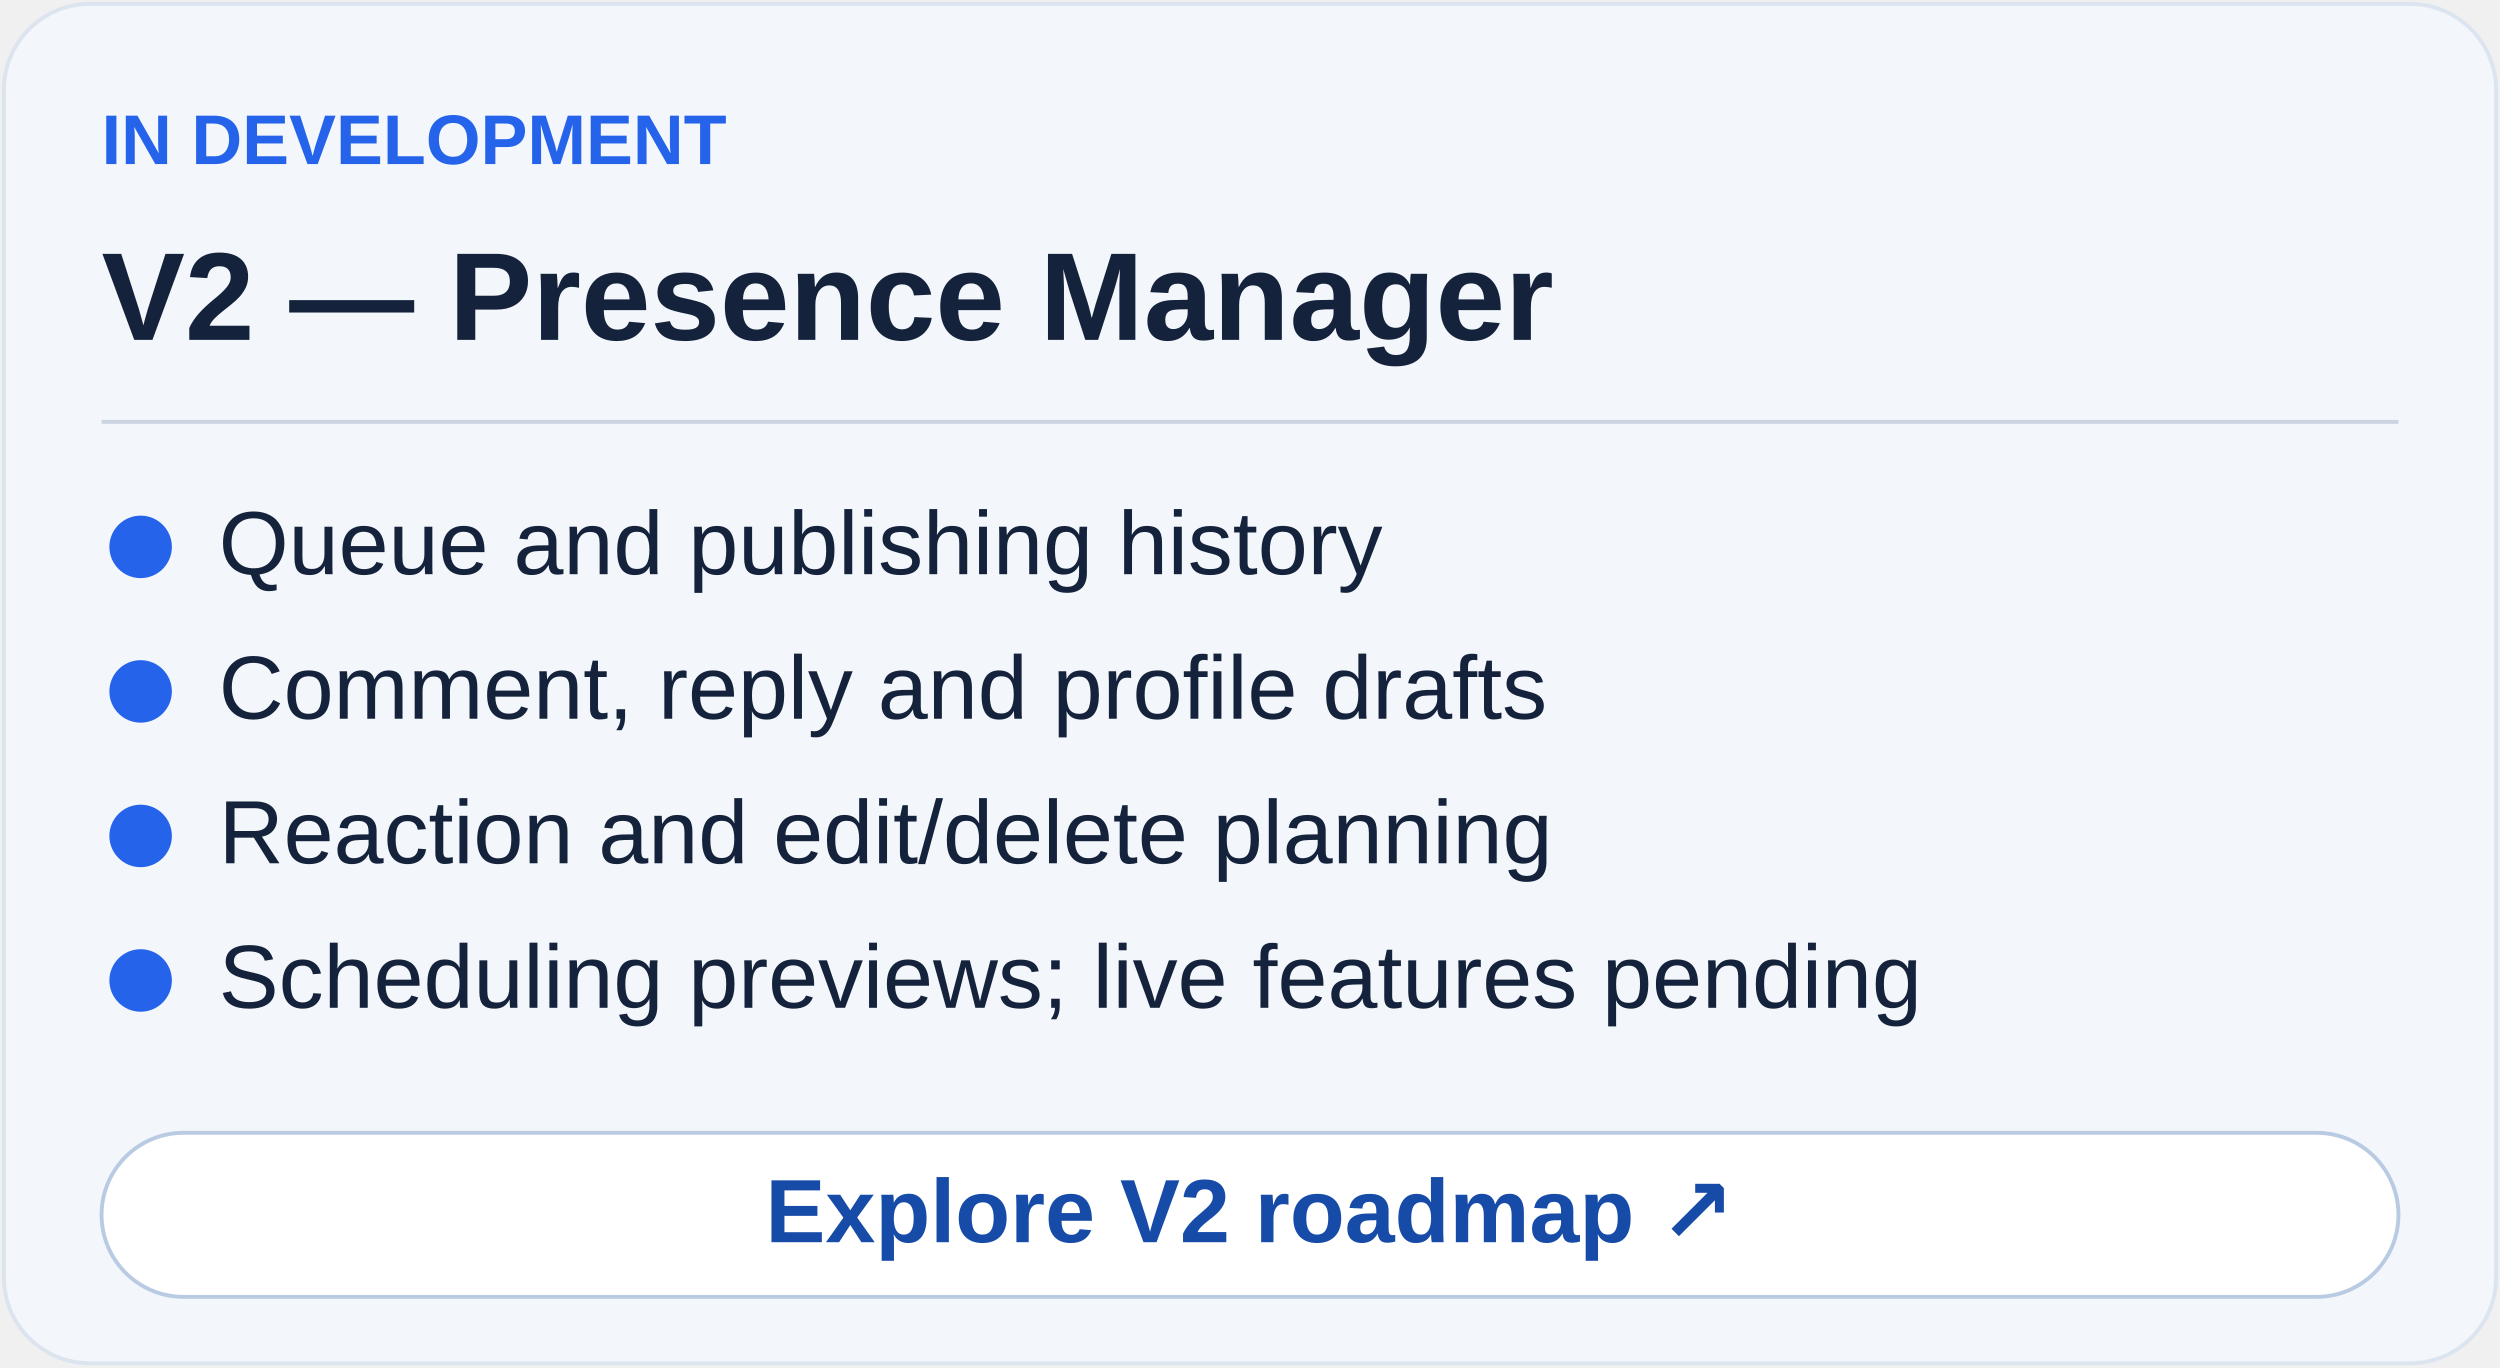
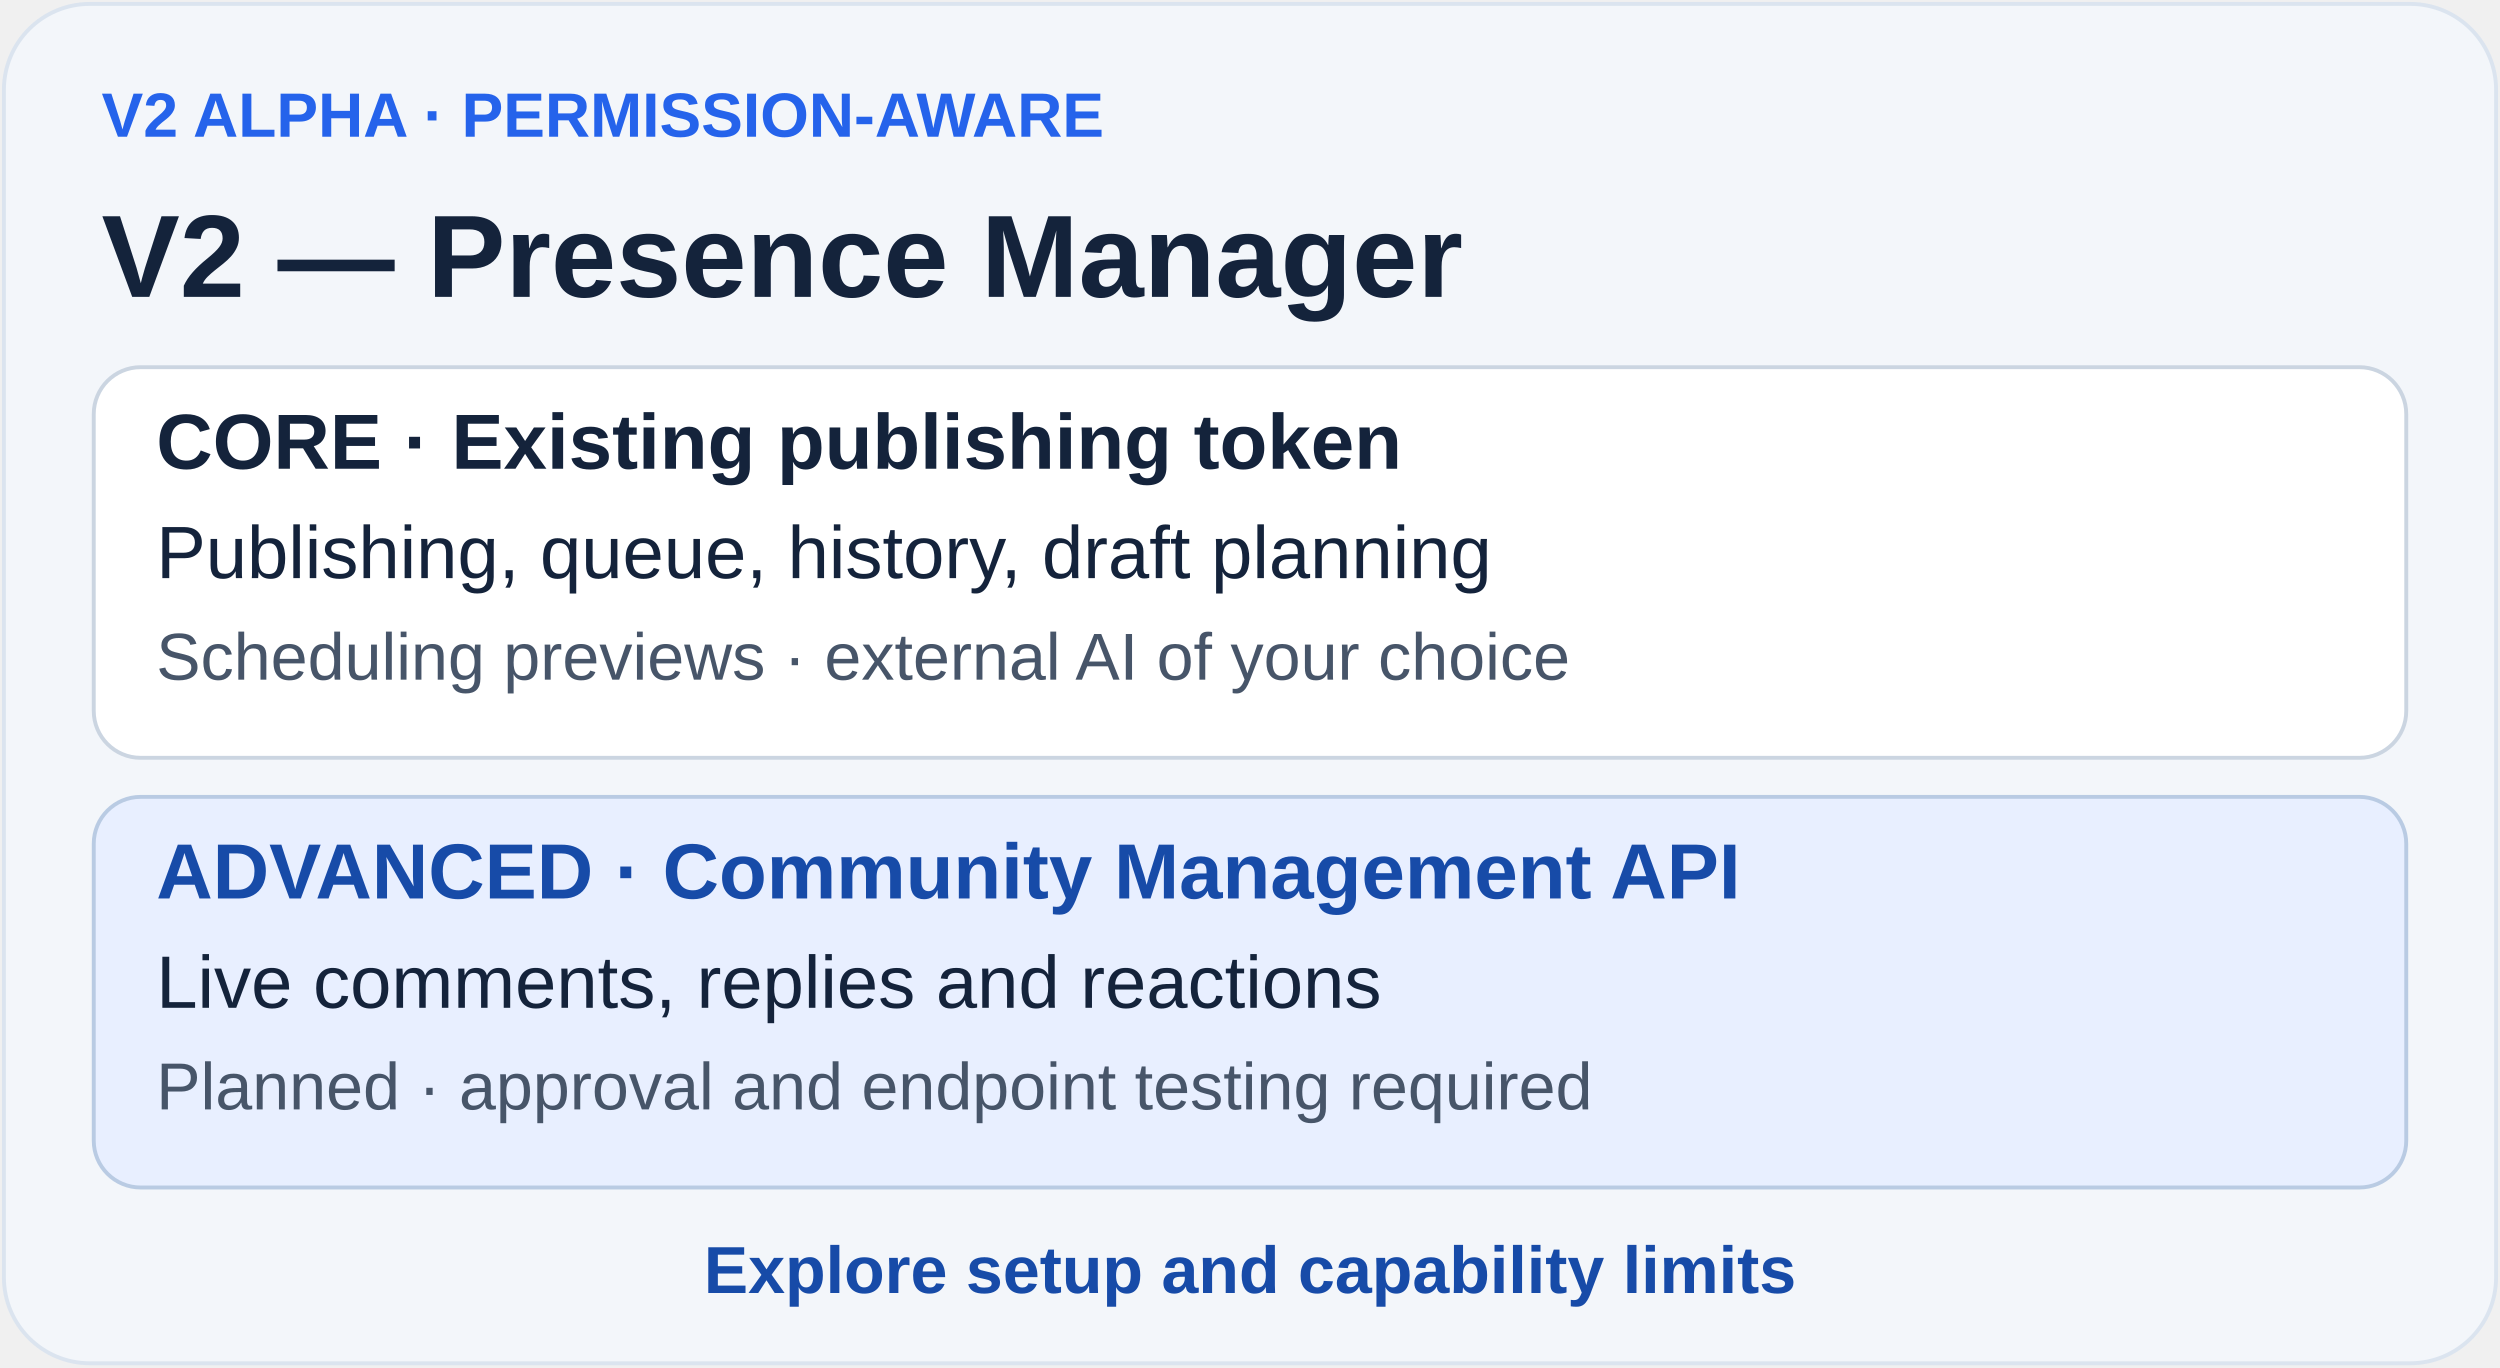
<svg xmlns="http://www.w3.org/2000/svg" width="640" height="350" viewBox="0 0 640 350">
  <rect x="1" y="1" width="638" height="348" rx="22" fill="#f3f6fa" stroke="#dbe4ef" />
  <g font-family="Arial,sans-serif">
-     <text x="26" y="42" font-size="18" fill="#2563eb" font-weight="bold">IN DEVELOPMENT</text>
-     <text x="26" y="87" font-size="32" fill="#14233b" font-weight="bold">V2 — Presence Manager</text>
-     <path d="M26 108H614" stroke="#cbd5e1" />
-     <circle cx="36" cy="140" r="8" fill="#2563eb" />
-     <text x="56" y="147" font-size="23" fill="#14233b">Queue and publishing history</text>
-     <circle cx="36" cy="177" r="8" fill="#2563eb" />
-     <text x="56" y="184" font-size="23" fill="#14233b">Comment, reply and profile drafts</text>
-     <circle cx="36" cy="214" r="8" fill="#2563eb" />
-     <text x="56" y="221" font-size="23" fill="#14233b">Reaction and edit/delete planning</text>
-     <circle cx="36" cy="251" r="8" fill="#2563eb" />
-     <text x="56" y="258" font-size="23" fill="#14233b">Scheduling previews; live features pending</text>
-     <rect x="26" y="290" width="588" height="42" rx="21" fill="#fff" stroke="#b9cbe3" />
-     <text x="320" y="318" text-anchor="middle" font-size="23" font-weight="bold" fill="#174ba8">Explore V2 roadmap ↗</text>
+     <text x="26" y="35" font-size="16" fill="#2563eb" font-weight="bold">V2 ALPHA · PERMISSION-AWARE</text>
+     <text x="26" y="76" font-size="30" fill="#14233b" font-weight="bold">V2 — Presence Manager</text>
+     <rect x="24" y="94" width="592" height="100" rx="12" fill="#fff" stroke="#cbd5e1" />
+     <text x="40" y="120" font-size="20" font-weight="bold" fill="#14233b">CORE · Existing publishing token</text>
+     <text x="40" y="148" font-size="19" fill="#14233b">Publishing, queue, history, draft planning</text>
+     <text x="40" y="174" font-size="17" fill="#475569">Scheduling previews · external AI of your choice</text>
+     <rect x="24" y="204" width="592" height="100" rx="12" fill="#e8efff" stroke="#b9cbe3" />
+     <text x="40" y="230" font-size="20" font-weight="bold" fill="#174ba8">ADVANCED · Community Management API</text>
+     <text x="40" y="258" font-size="19" fill="#14233b">Live comments, replies and reactions</text>
+     <text x="40" y="284" font-size="17" fill="#475569">Planned · approval and endpoint testing required</text>
+     <text x="320" y="331" text-anchor="middle" font-size="17" font-weight="bold" fill="#174ba8">Explore setup and capability limits</text>
  </g>
</svg>
